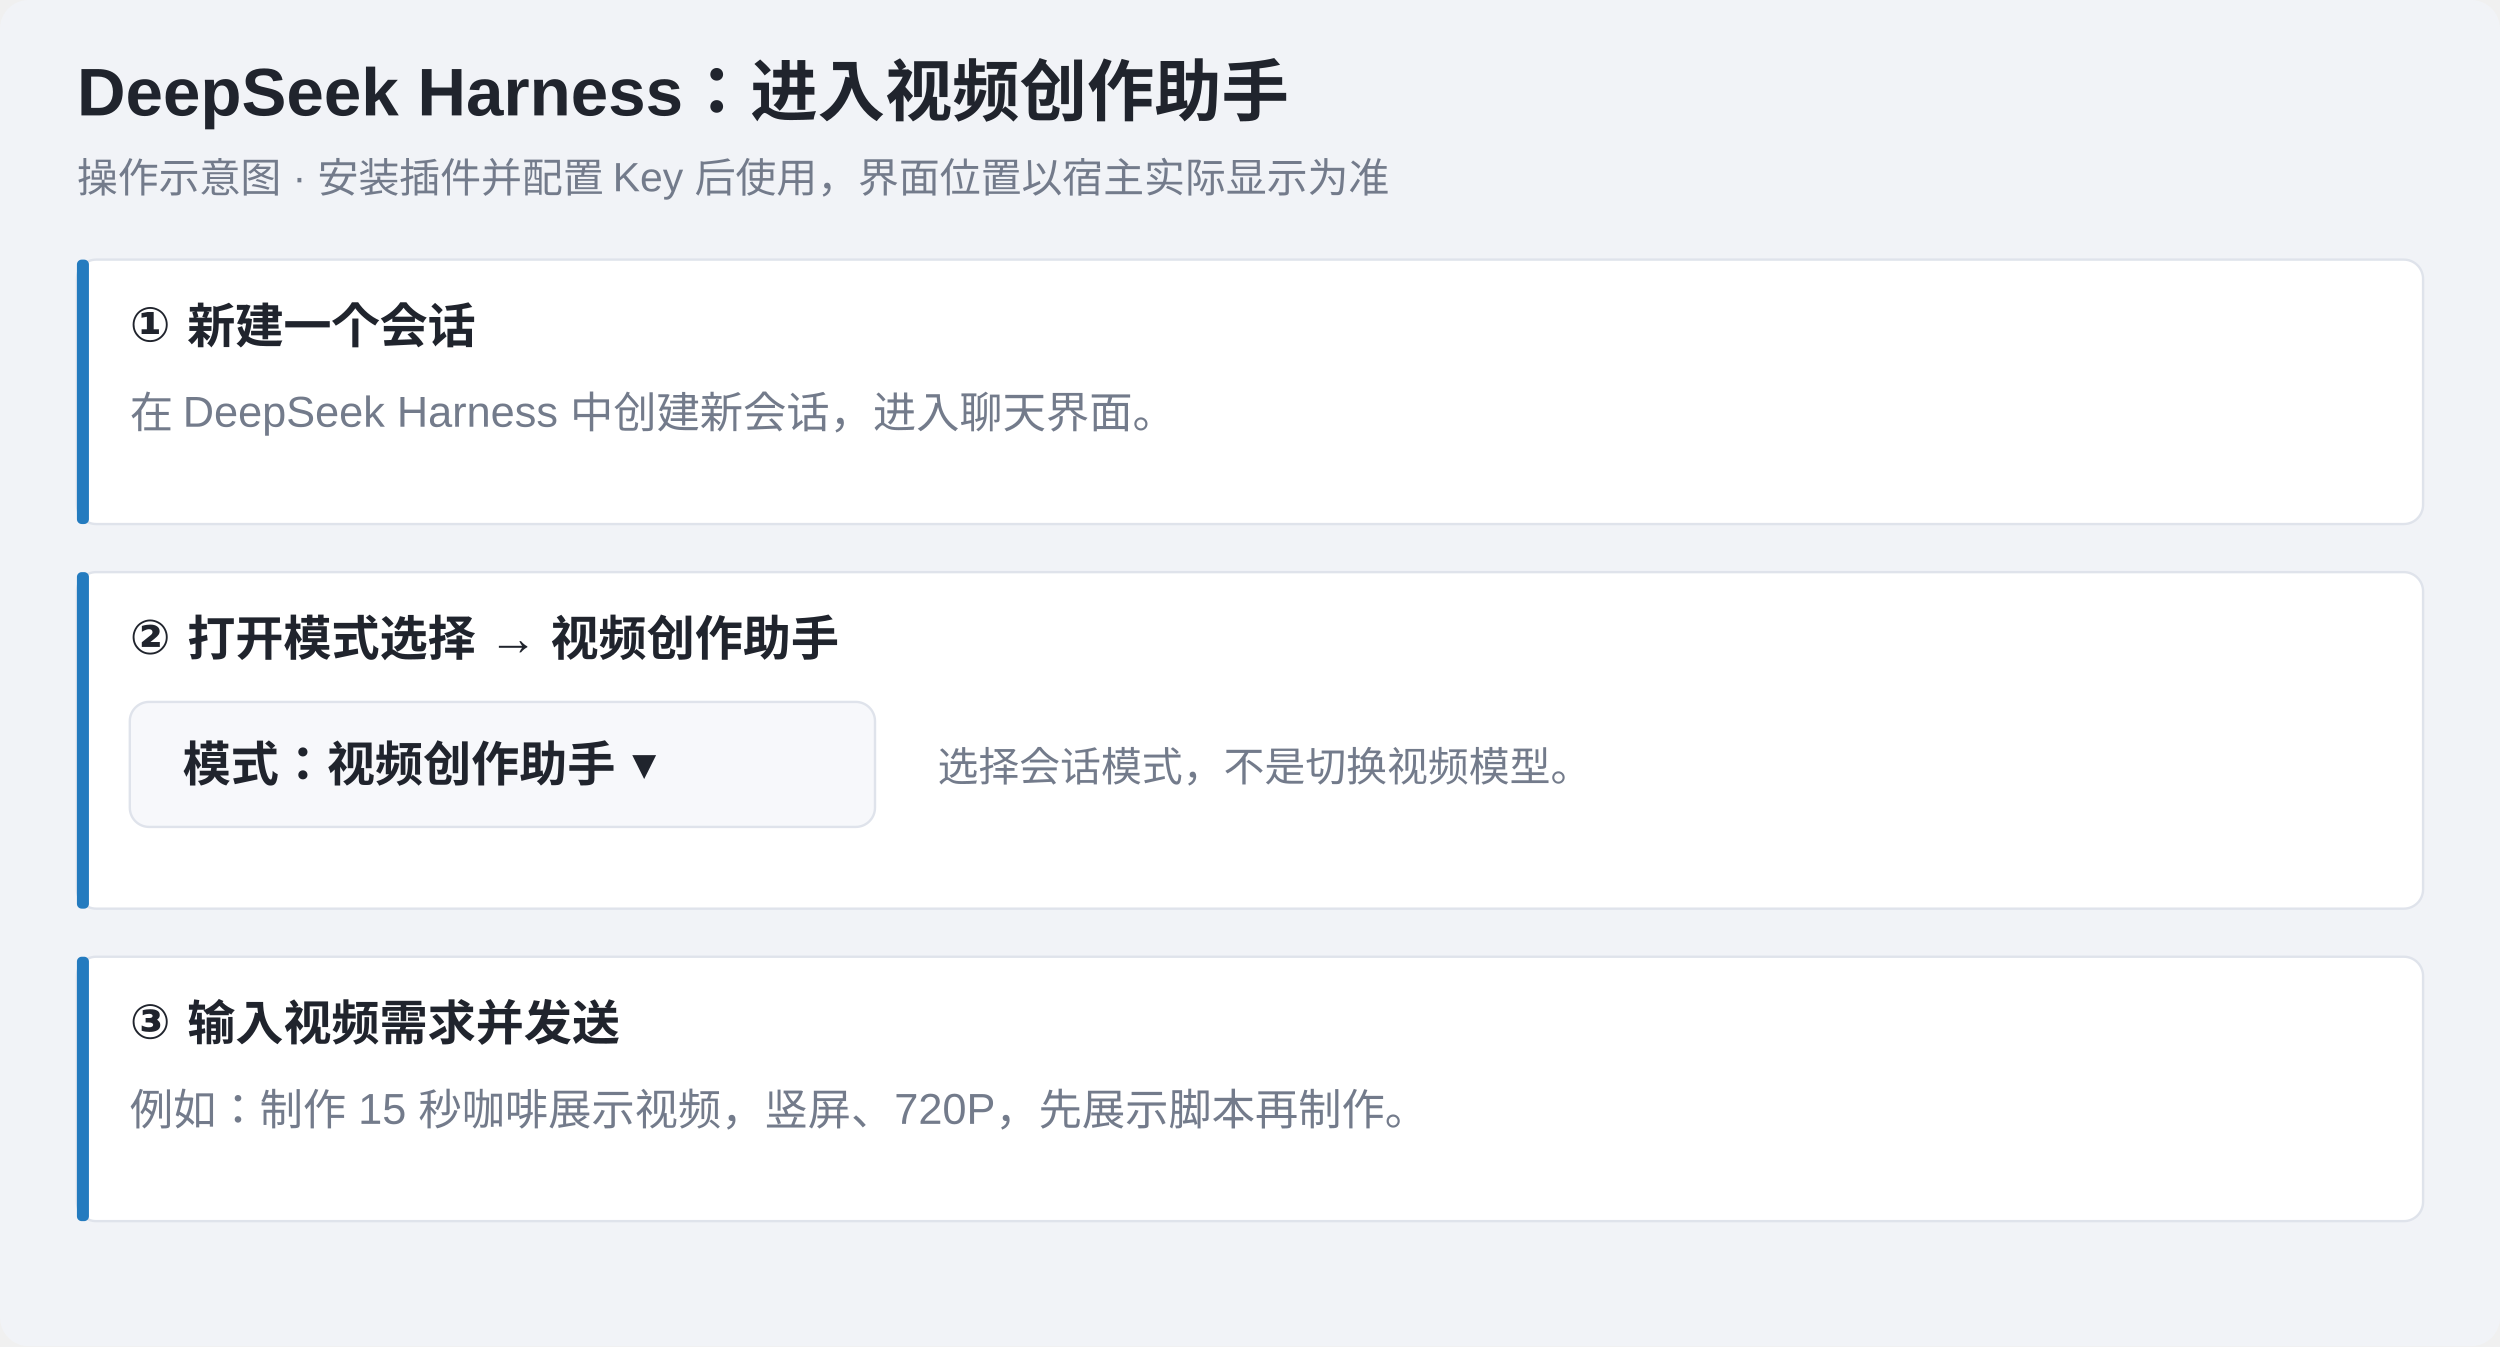
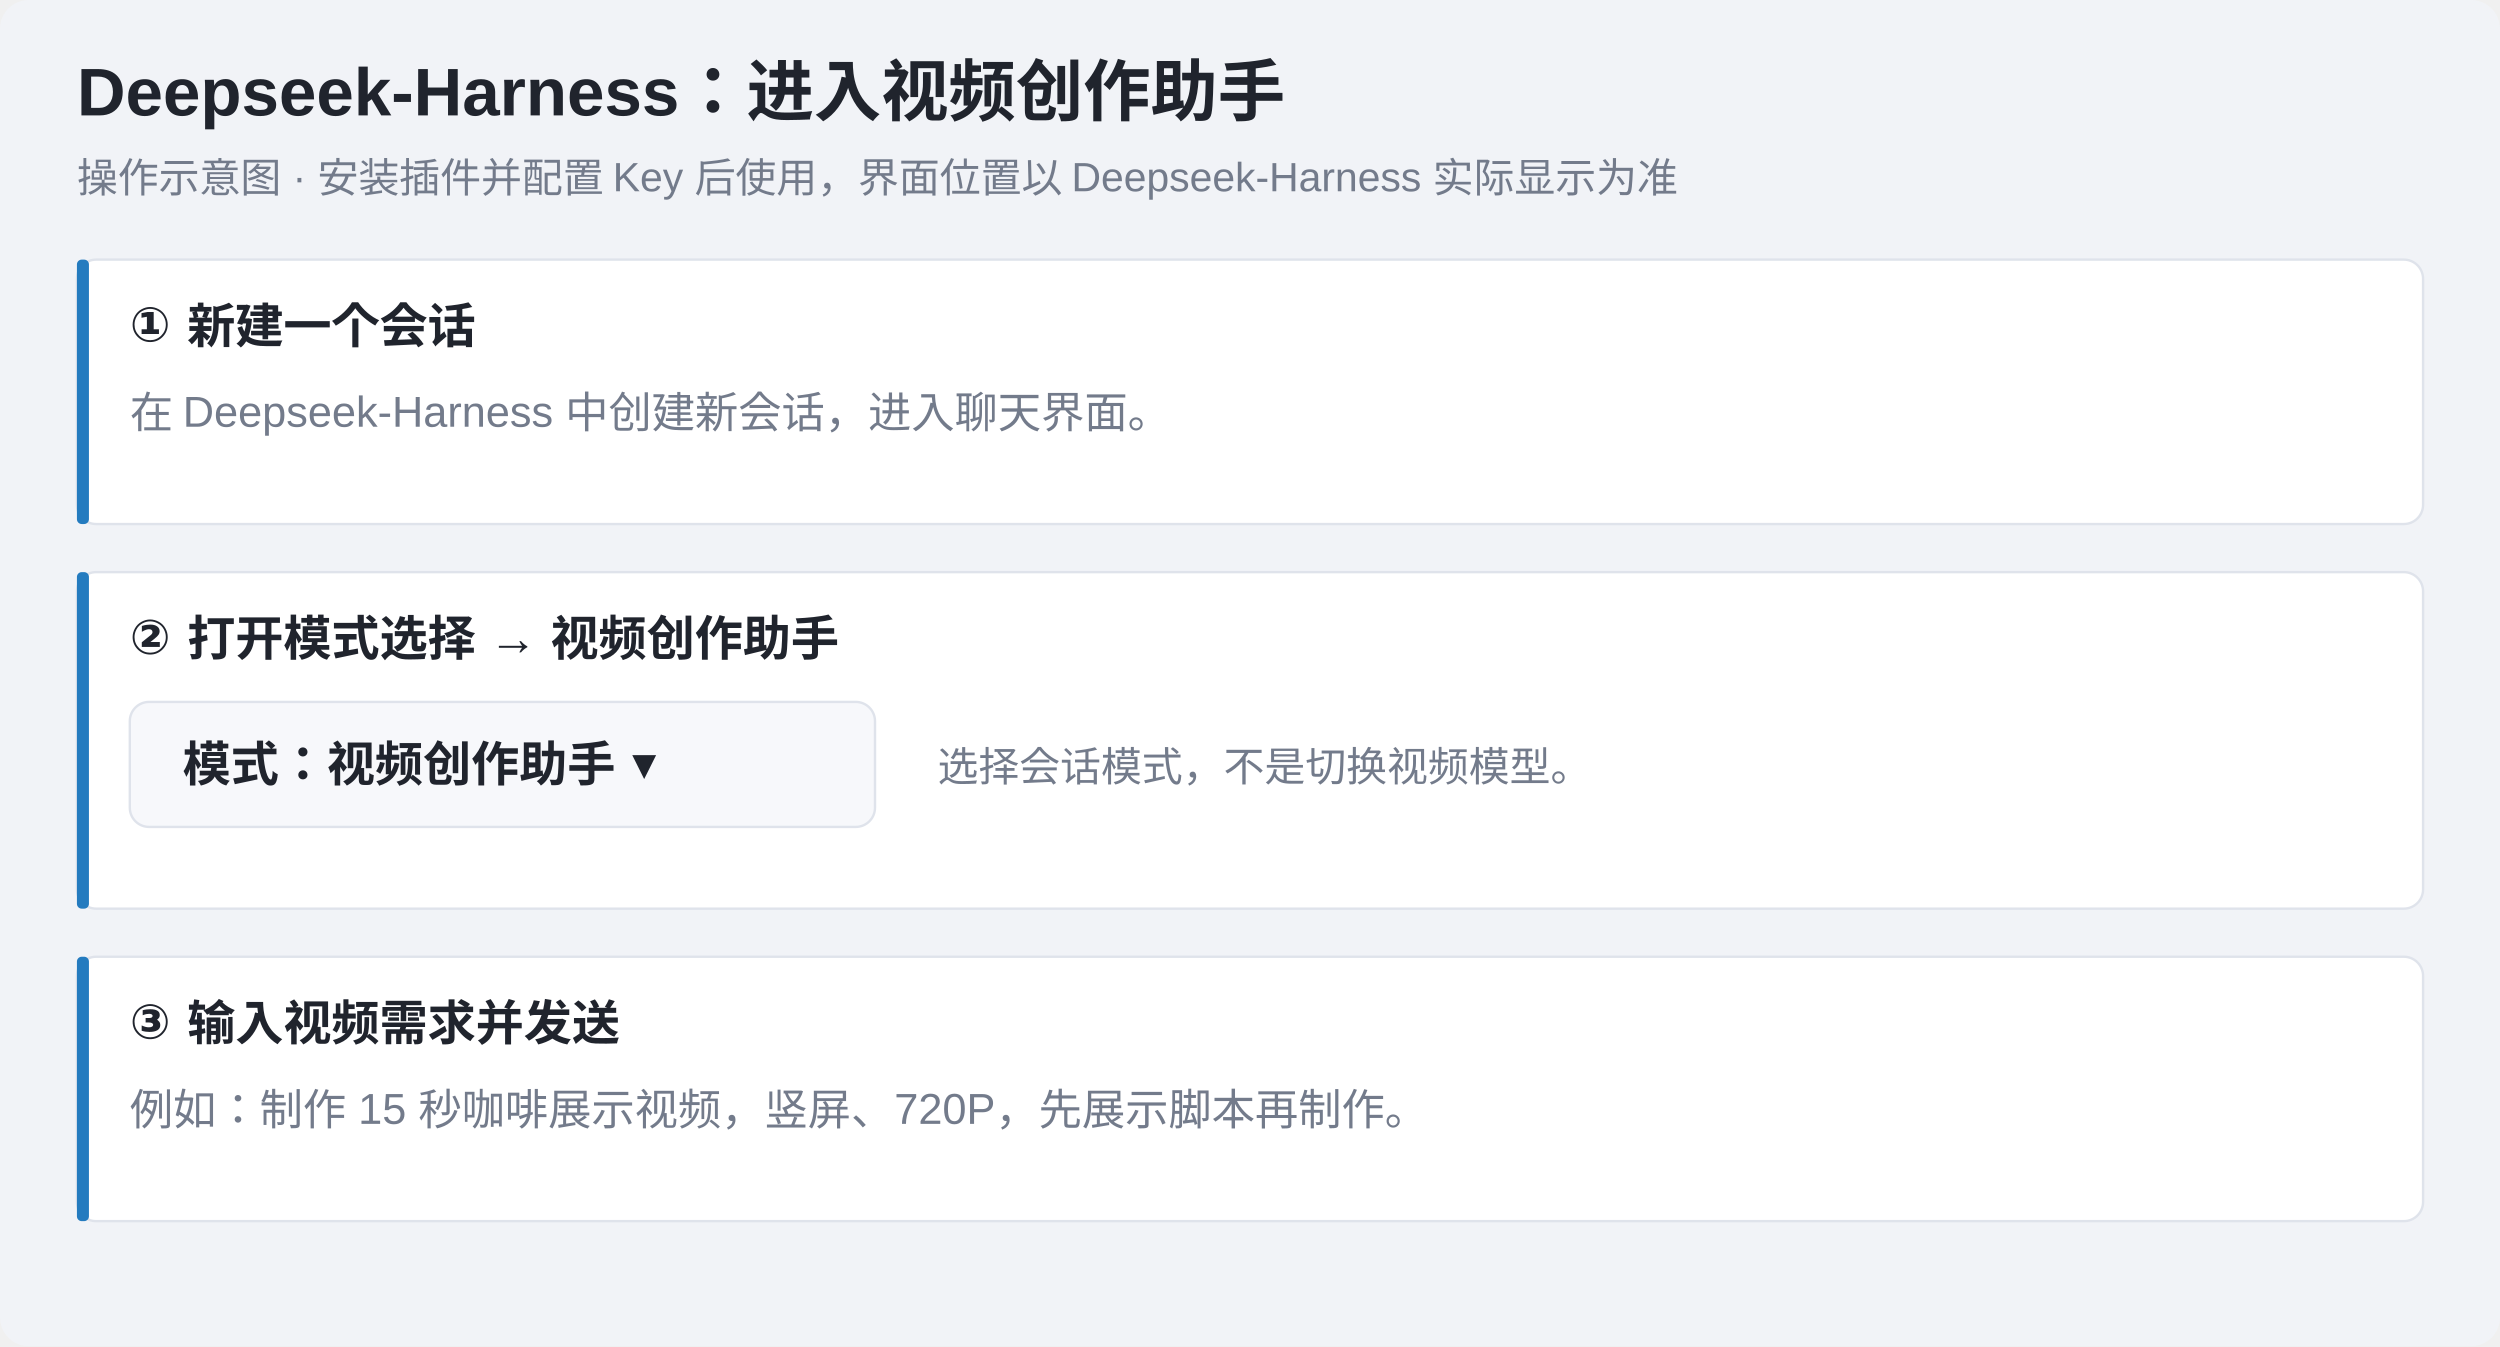
<svg xmlns="http://www.w3.org/2000/svg" width="1040" height="560" viewBox="0 0 1040 560" role="img" aria-labelledby="title desc">
  <style>text{font-family:"PingFang SC","Microsoft YaHei",Arial,sans-serif}.title{font-size:28px;font-weight:700;fill:#20242d}.label{font-size:20px;font-weight:600;fill:#20242d}.body{font-size:18px;fill:#737b8b}.small{font-size:17px;fill:#737b8b}</style>
  <rect width="1040" height="560" rx="12" fill="#f1f3f7" />
-   <text x="32" y="48" class="title">DeepSeek Harness：进入视频创作助手</text>
-   <text x="32" y="80" class="small">操作示意图 · 安装插件并配置 Key 后使用，界面位置以宿主实际显示为准</text>
+   <text x="32" y="48" class="title">Deepseek-Harness：进入视频创作助手</text>
+   <text x="32" y="80" class="small">操作示意图 · 安装插件并配置 Key 后使用，界面位置以 Deepseek-Harness 实际显示为准</text>
  <rect x="32" y="108" width="976" height="110" rx="8" fill="white" stroke="#dfe3eb" />
  <rect x="32" y="108" width="5" height="110" rx="2" fill="#247bbf" />
  <text x="54" y="142" class="label">① 新建一个会话</text>
-   <text x="54" y="178" class="body">在 DeepSeek Harness 中创建新会话，进入聊天界面。</text>
+   <text x="54" y="178" class="body">在 Deepseek-Harness 中创建新会话，进入聊天界面。</text>
  <rect x="32" y="238" width="976" height="140" rx="8" fill="white" stroke="#dfe3eb" />
  <rect x="32" y="238" width="5" height="140" rx="2" fill="#247bbf" />
  <text x="54" y="272" class="label">② 打开模式选择 → 视频创作助手</text>
  <rect x="54" y="292" width="310" height="52" rx="8" fill="#f7f8fb" stroke="#dfe3eb" />
  <text x="76" y="325" class="label">模式：视频创作助手 ▾</text>
  <text x="390" y="325" class="small">选择会话模式，不是切换视频模型。</text>
  <rect x="32" y="398" width="976" height="110" rx="8" fill="white" stroke="#dfe3eb" />
  <rect x="32" y="398" width="5" height="110" rx="2" fill="#247bbf" />
  <text x="54" y="432" class="label">③ 输入视频需求并发送</text>
  <text x="54" y="468" class="body">例如：制作 15 秒咖啡展示视频，竖屏、720P，先展示脚本再制作。</text>
</svg>
